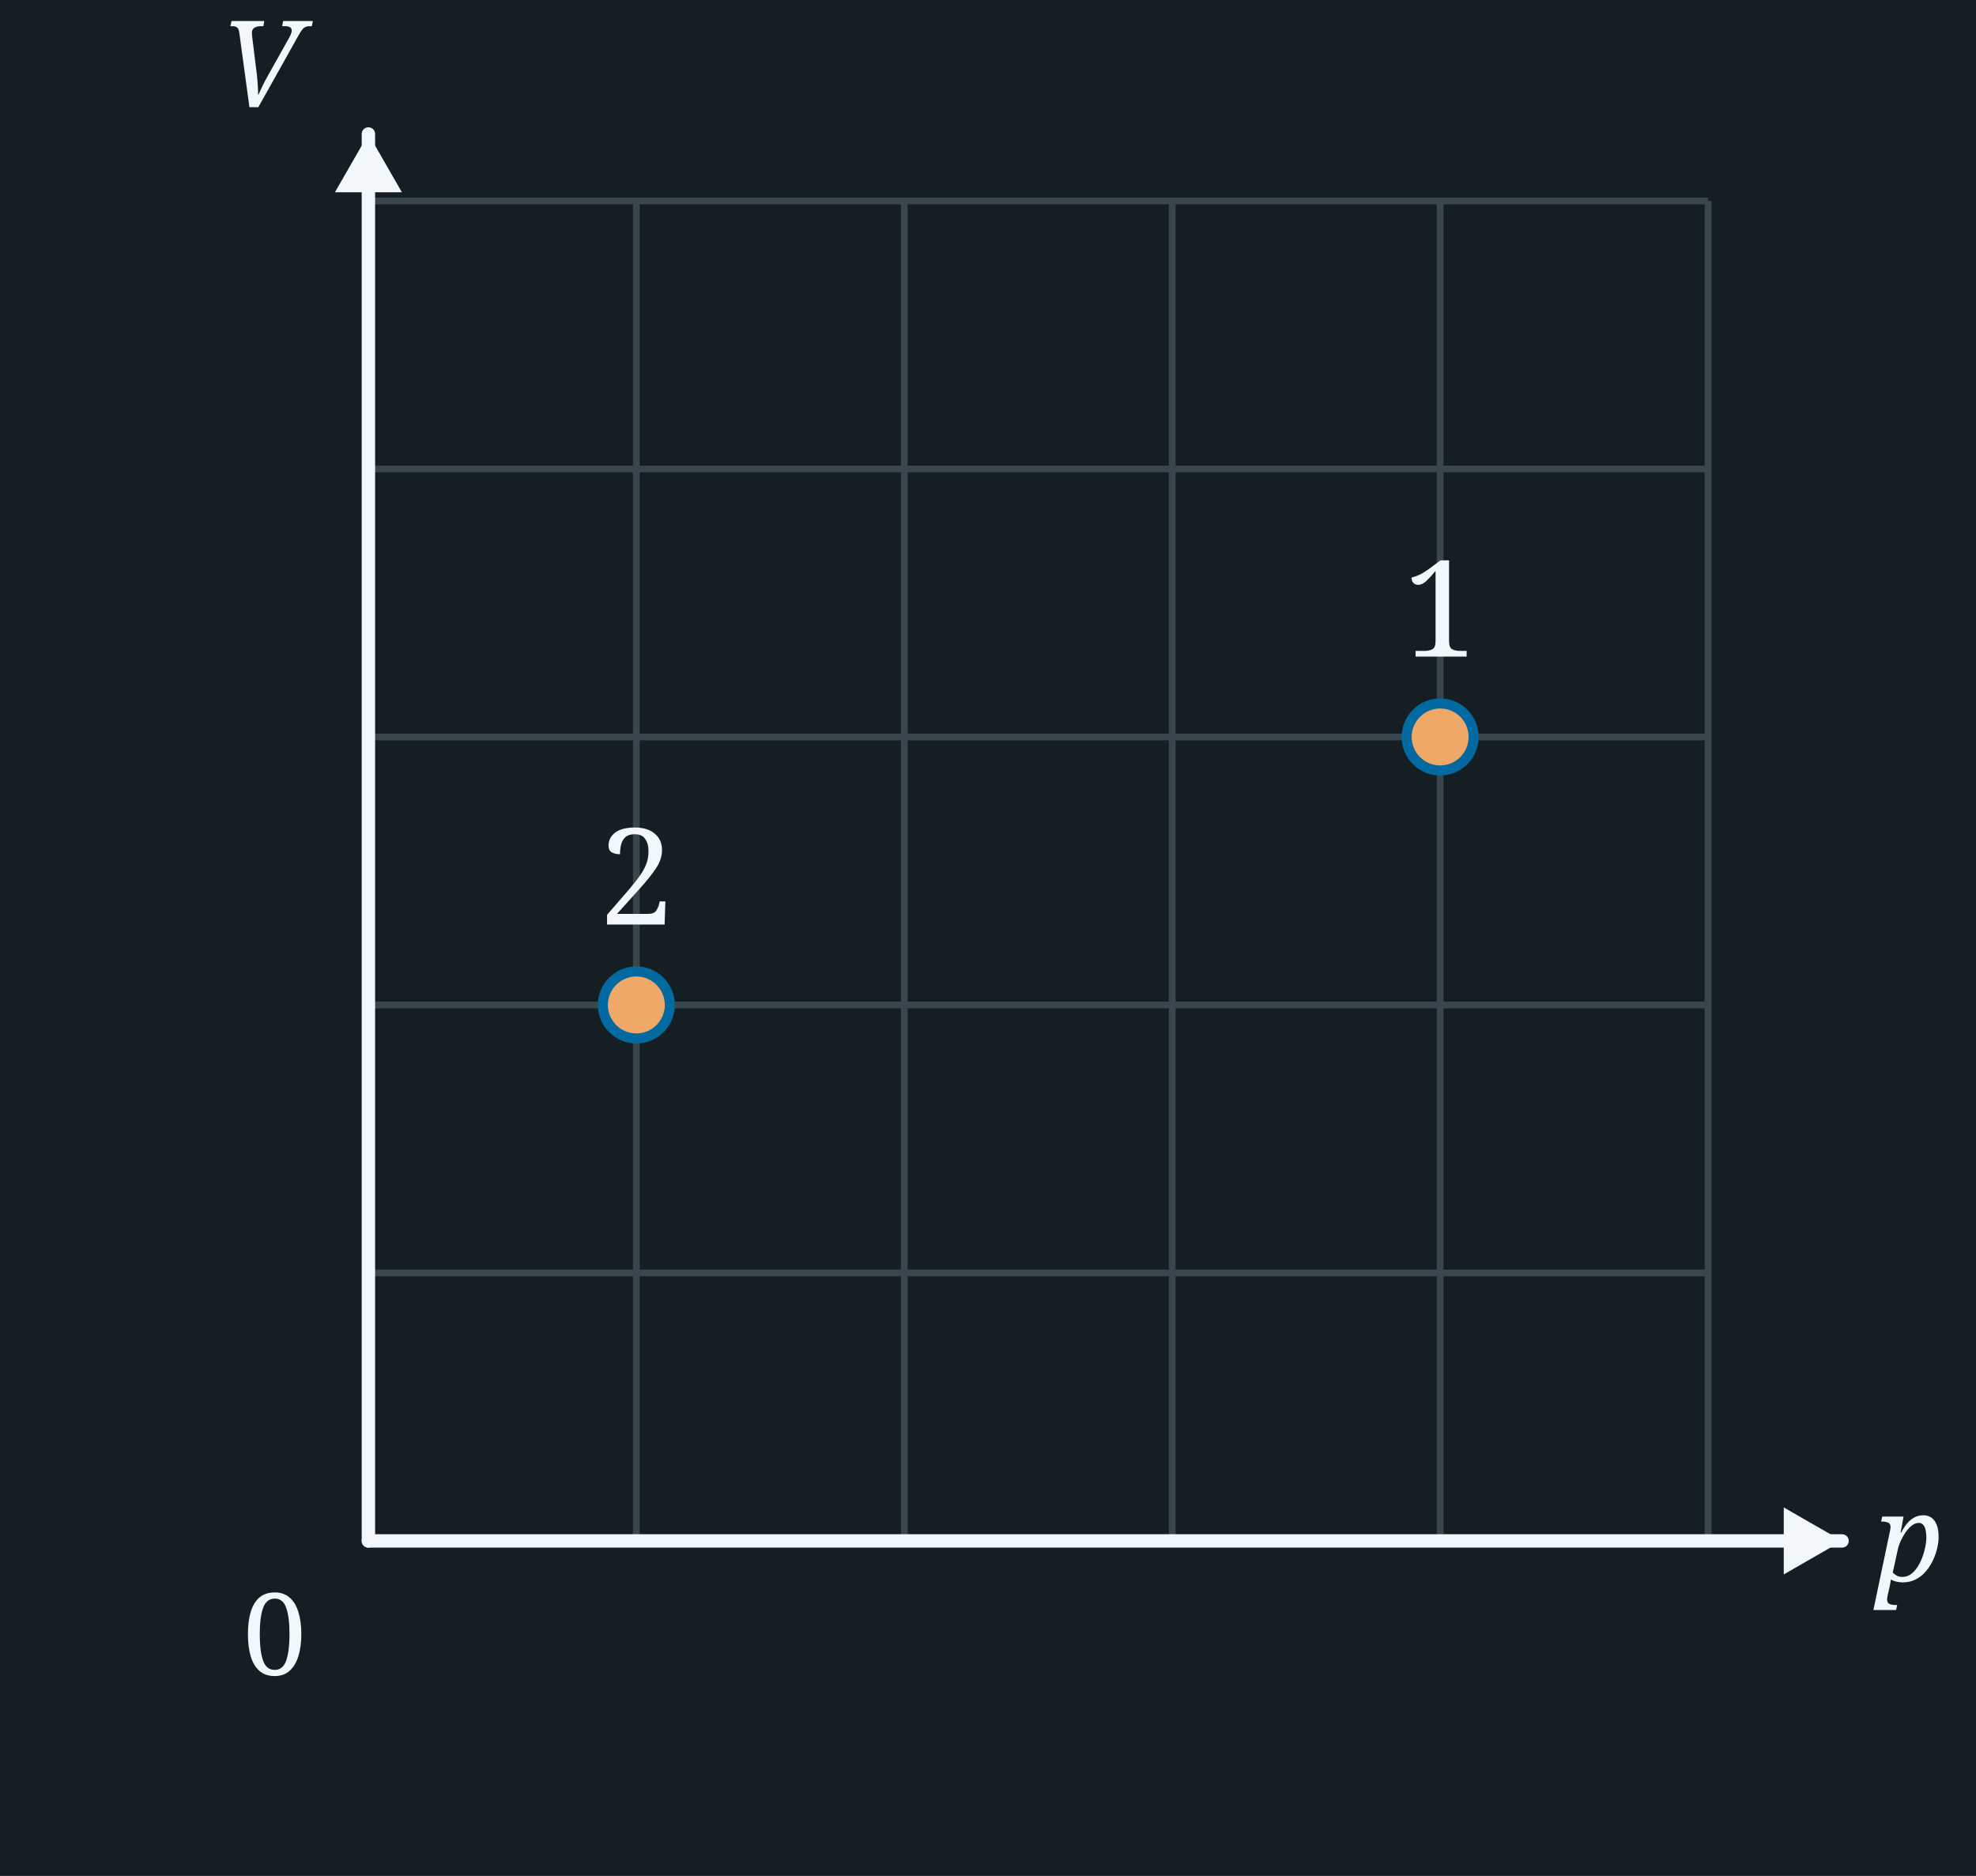
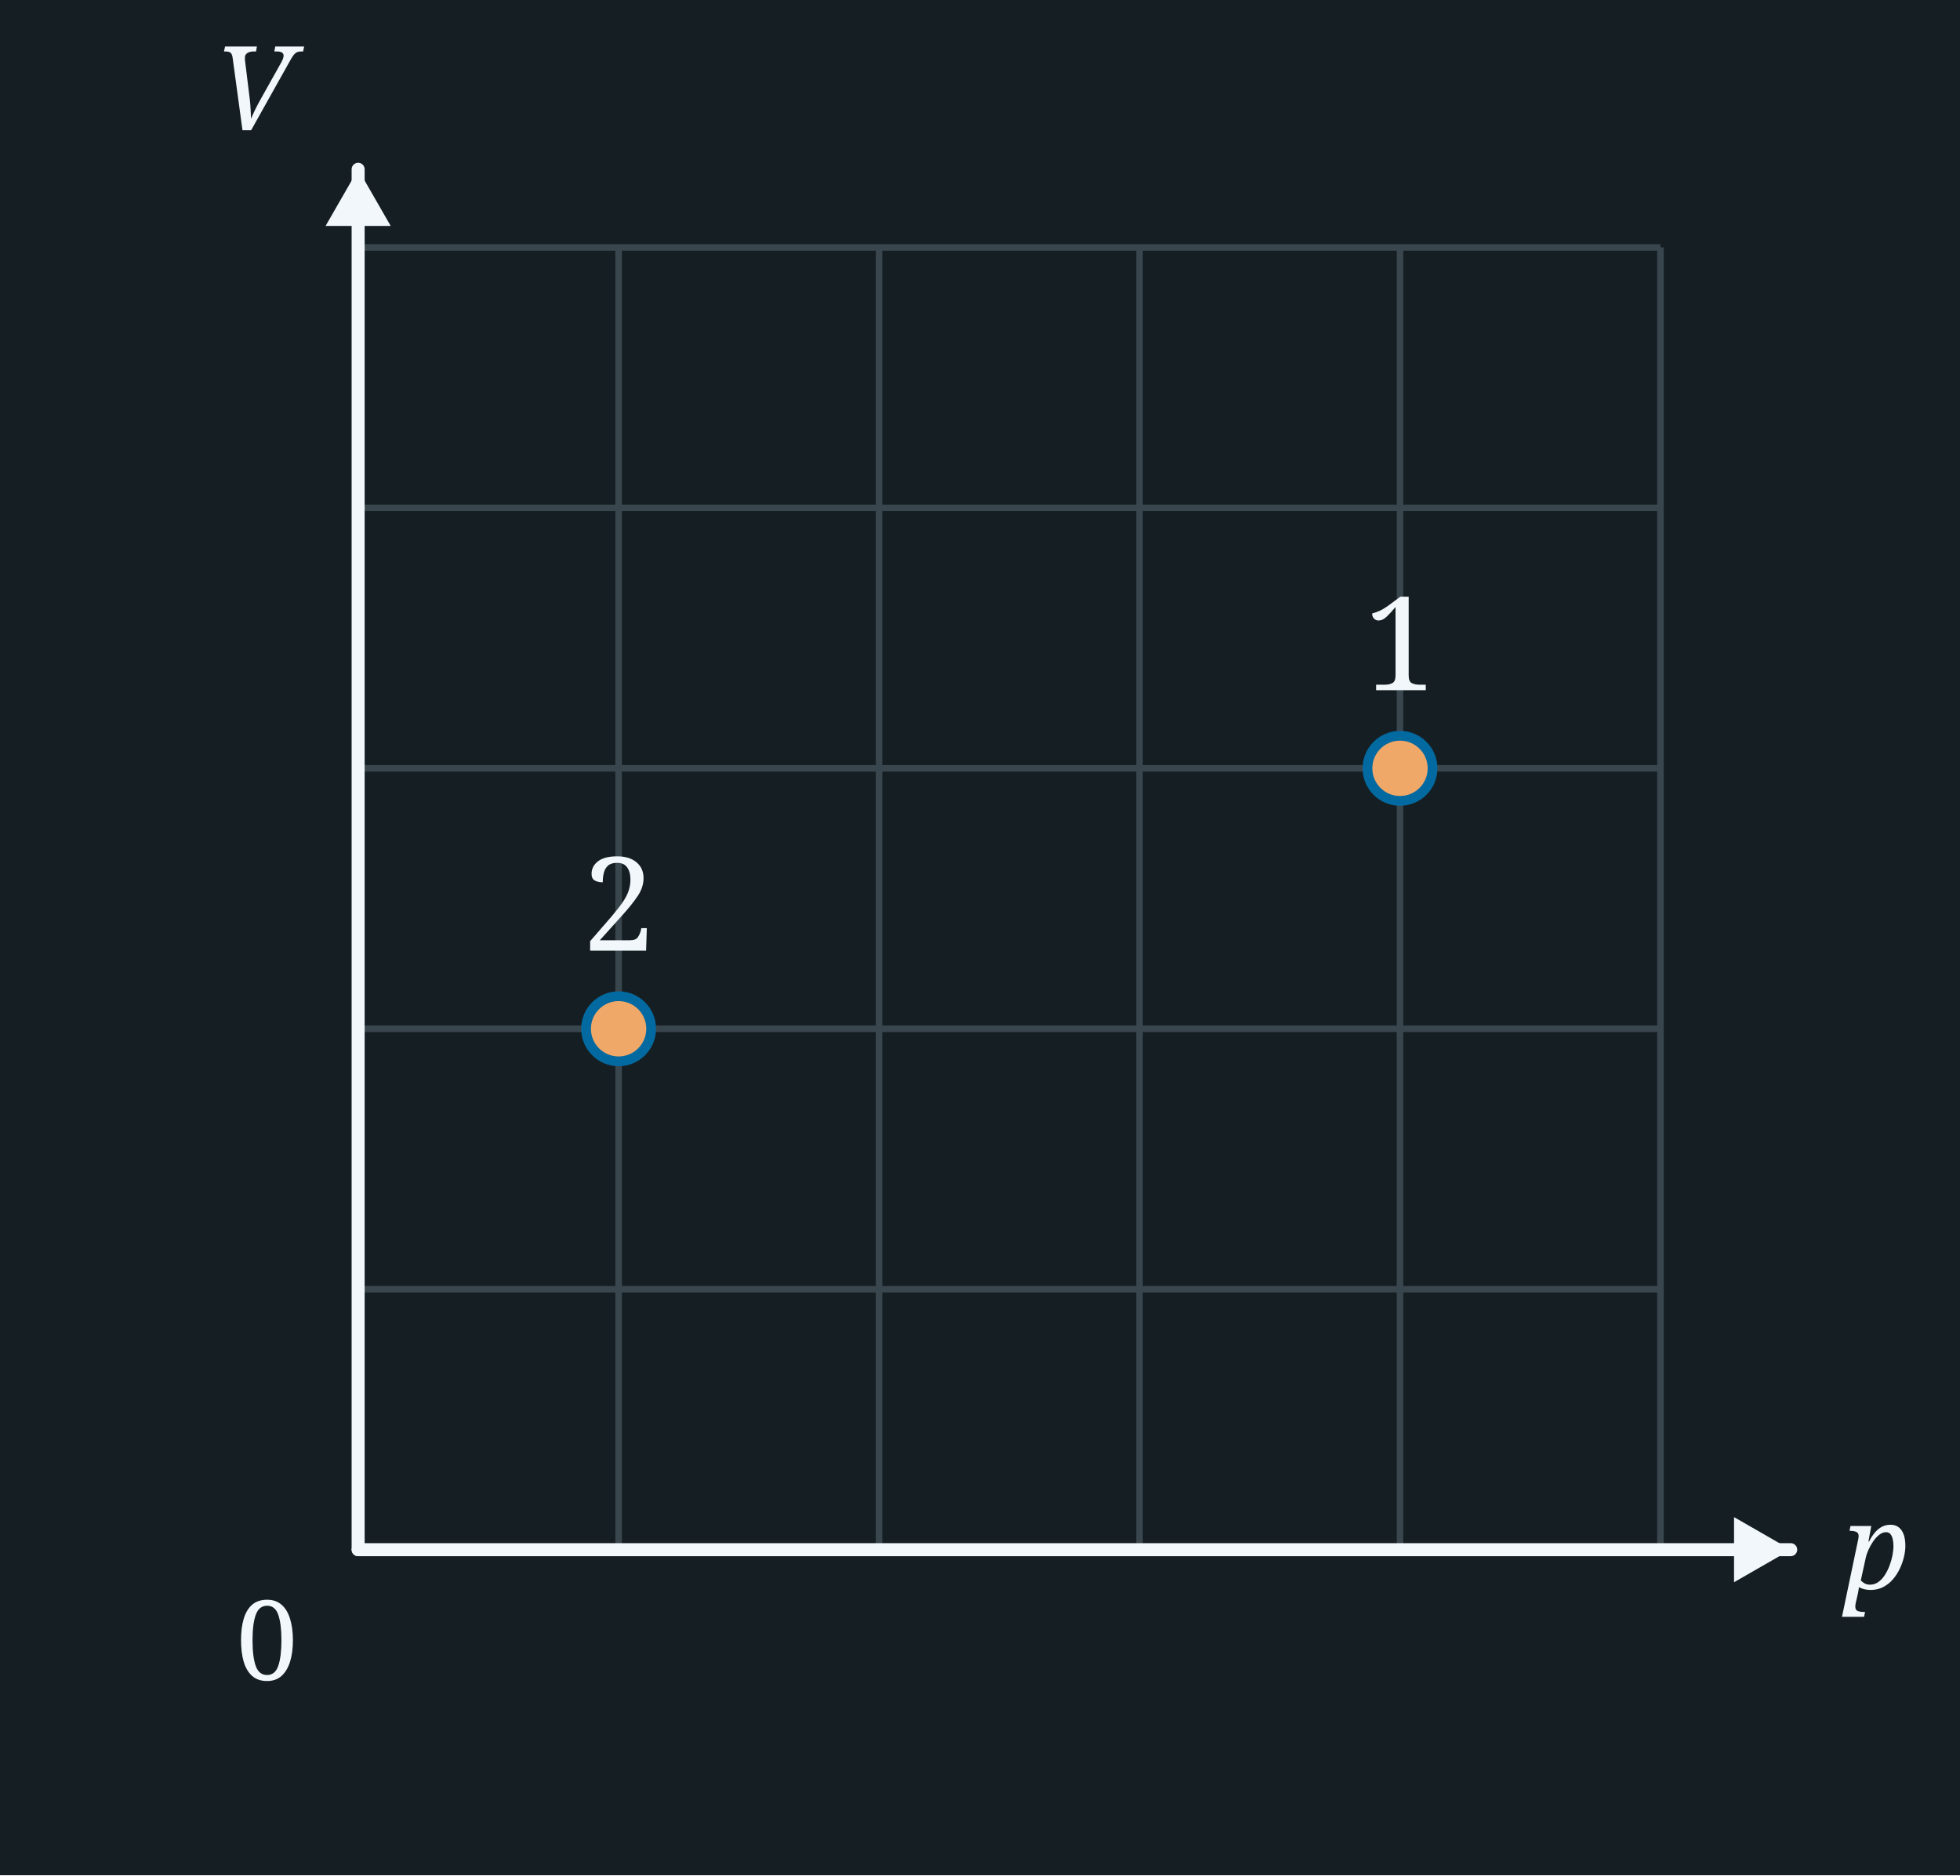
- <svg xmlns="http://www.w3.org/2000/svg" width="295" height="280" viewBox="0 0 295 280">
-   <rect x="0" y="0" width="295" height="280" fill="#151F23" />
-   <line x1="55" y1="30" x2="55" y2="230" stroke="#3A464E" stroke-width="1" />
-   <line x1="95" y1="30" x2="95" y2="230" stroke="#3A464E" stroke-width="1" />
-   <line x1="135" y1="30" x2="135" y2="230" stroke="#3A464E" stroke-width="1" />
-   <line x1="175" y1="30" x2="175" y2="230" stroke="#3A464E" stroke-width="1" />
-   <line x1="215" y1="30" x2="215" y2="230" stroke="#3A464E" stroke-width="1" />
-   <line x1="255" y1="30" x2="255" y2="230" stroke="#3A464E" stroke-width="1" />
-   <line x1="55" y1="30" x2="255" y2="30" stroke="#3A464E" stroke-width="1" />
-   <line x1="55" y1="70" x2="255" y2="70" stroke="#3A464E" stroke-width="1" />
-   <line x1="55" y1="110" x2="255" y2="110" stroke="#3A464E" stroke-width="1" />
-   <line x1="55" y1="150" x2="255" y2="150" stroke="#3A464E" stroke-width="1" />
-   <line x1="55" y1="190" x2="255" y2="190" stroke="#3A464E" stroke-width="1" />
-   <line x1="55" y1="230" x2="255" y2="230" stroke="#3A464E" stroke-width="1" />
-   <line x1="55.0" y1="230.0" x2="55.0" y2="20.0" stroke="#F2F7FB" stroke-width="2" stroke-linecap="round" />
-   <polygon points="55.0,20.0 60.0,28.7 50.0,28.7" fill="#F2F7FB" />
-   <line x1="55.0" y1="230.0" x2="275.0" y2="230.0" stroke="#F2F7FB" stroke-width="2" stroke-linecap="round" />
-   <polygon points="275.0,230.0 266.3,235.0 266.3,225.0" fill="#F2F7FB" />
-   <text x="41.0" y="250.0" font-family="Georgia, serif" font-weight="normal" font-size="17" fill="#F2F7FB" text-anchor="middle">0</text>
-   <text x="39.0" y="16.0" font-family="Georgia, serif" font-style="italic" font-weight="normal" font-size="18" fill="#F2F7FB" text-anchor="middle">V</text>
-   <text x="285.0" y="236.0" font-family="Georgia, serif" font-style="italic" font-weight="normal" font-size="18" fill="#F2F7FB" text-anchor="middle">p</text>
-   <circle cx="215.0" cy="110.0" r="5" fill="#f0a868" stroke="#0369a1" stroke-width="1.5" />
-   <circle cx="95.0" cy="150.0" r="5" fill="#f0a868" stroke="#0369a1" stroke-width="1.5" />
-   <text x="215.0" y="98.0" font-family="Georgia, serif" font-weight="normal" font-size="20" fill="#F2F7FB" text-anchor="middle">1</text>
-   <text x="95.0" y="138.0" font-family="Georgia, serif" font-weight="normal" font-size="20" fill="#F2F7FB" text-anchor="middle">2</text>
+ <svg xmlns="http://www.w3.org/2000/svg" width="301" height="288" viewBox="0 0 301 288">
+   <rect x="0" y="0" width="301" height="288" fill="#151F23" />
+   <line x1="55" y1="38" x2="55" y2="238" stroke="#3A464E" stroke-width="1" />
+   <line x1="95" y1="38" x2="95" y2="238" stroke="#3A464E" stroke-width="1" />
+   <line x1="135" y1="38" x2="135" y2="238" stroke="#3A464E" stroke-width="1" />
+   <line x1="175" y1="38" x2="175" y2="238" stroke="#3A464E" stroke-width="1" />
+   <line x1="215" y1="38" x2="215" y2="238" stroke="#3A464E" stroke-width="1" />
+   <line x1="255" y1="38" x2="255" y2="238" stroke="#3A464E" stroke-width="1" />
+   <line x1="55" y1="38" x2="255" y2="38" stroke="#3A464E" stroke-width="1" />
+   <line x1="55" y1="78" x2="255" y2="78" stroke="#3A464E" stroke-width="1" />
+   <line x1="55" y1="118" x2="255" y2="118" stroke="#3A464E" stroke-width="1" />
+   <line x1="55" y1="158" x2="255" y2="158" stroke="#3A464E" stroke-width="1" />
+   <line x1="55" y1="198" x2="255" y2="198" stroke="#3A464E" stroke-width="1" />
+   <line x1="55" y1="238" x2="255" y2="238" stroke="#3A464E" stroke-width="1" />
+   <line x1="55.0" y1="238.0" x2="55.0" y2="26.0" stroke="#F2F7FB" stroke-width="2" stroke-linecap="round" />
+   <polygon points="55.0,26.0 60.0,34.7 50.0,34.7" fill="#F2F7FB" />
+   <line x1="55.0" y1="238.0" x2="275.0" y2="238.0" stroke="#F2F7FB" stroke-width="2" stroke-linecap="round" />
+   <polygon points="275.0,238.0 266.3,243.0 266.3,233.0" fill="#F2F7FB" />
+   <text x="41.0" y="258.0" font-family="Georgia, serif" font-weight="normal" font-size="17" fill="#F2F7FB" text-anchor="middle">0</text>
+   <text x="39.0" y="20.0" font-family="Georgia, serif" font-style="italic" font-weight="normal" font-size="18" fill="#F2F7FB" text-anchor="middle">V</text>
+   <text x="283.0" y="244.0" font-family="Georgia, serif" font-style="italic" font-weight="normal" font-size="18" fill="#F2F7FB" text-anchor="start">p</text>
+   <circle cx="215.0" cy="118.0" r="5" fill="#f0a868" stroke="#0369a1" stroke-width="1.5" />
+   <circle cx="95.0" cy="158.0" r="5" fill="#f0a868" stroke="#0369a1" stroke-width="1.5" />
+   <text x="215.0" y="106.0" font-family="Georgia, serif" font-weight="normal" font-size="20" fill="#F2F7FB" text-anchor="middle">1</text>
+   <text x="95.0" y="146.0" font-family="Georgia, serif" font-weight="normal" font-size="20" fill="#F2F7FB" text-anchor="middle">2</text>
</svg>
